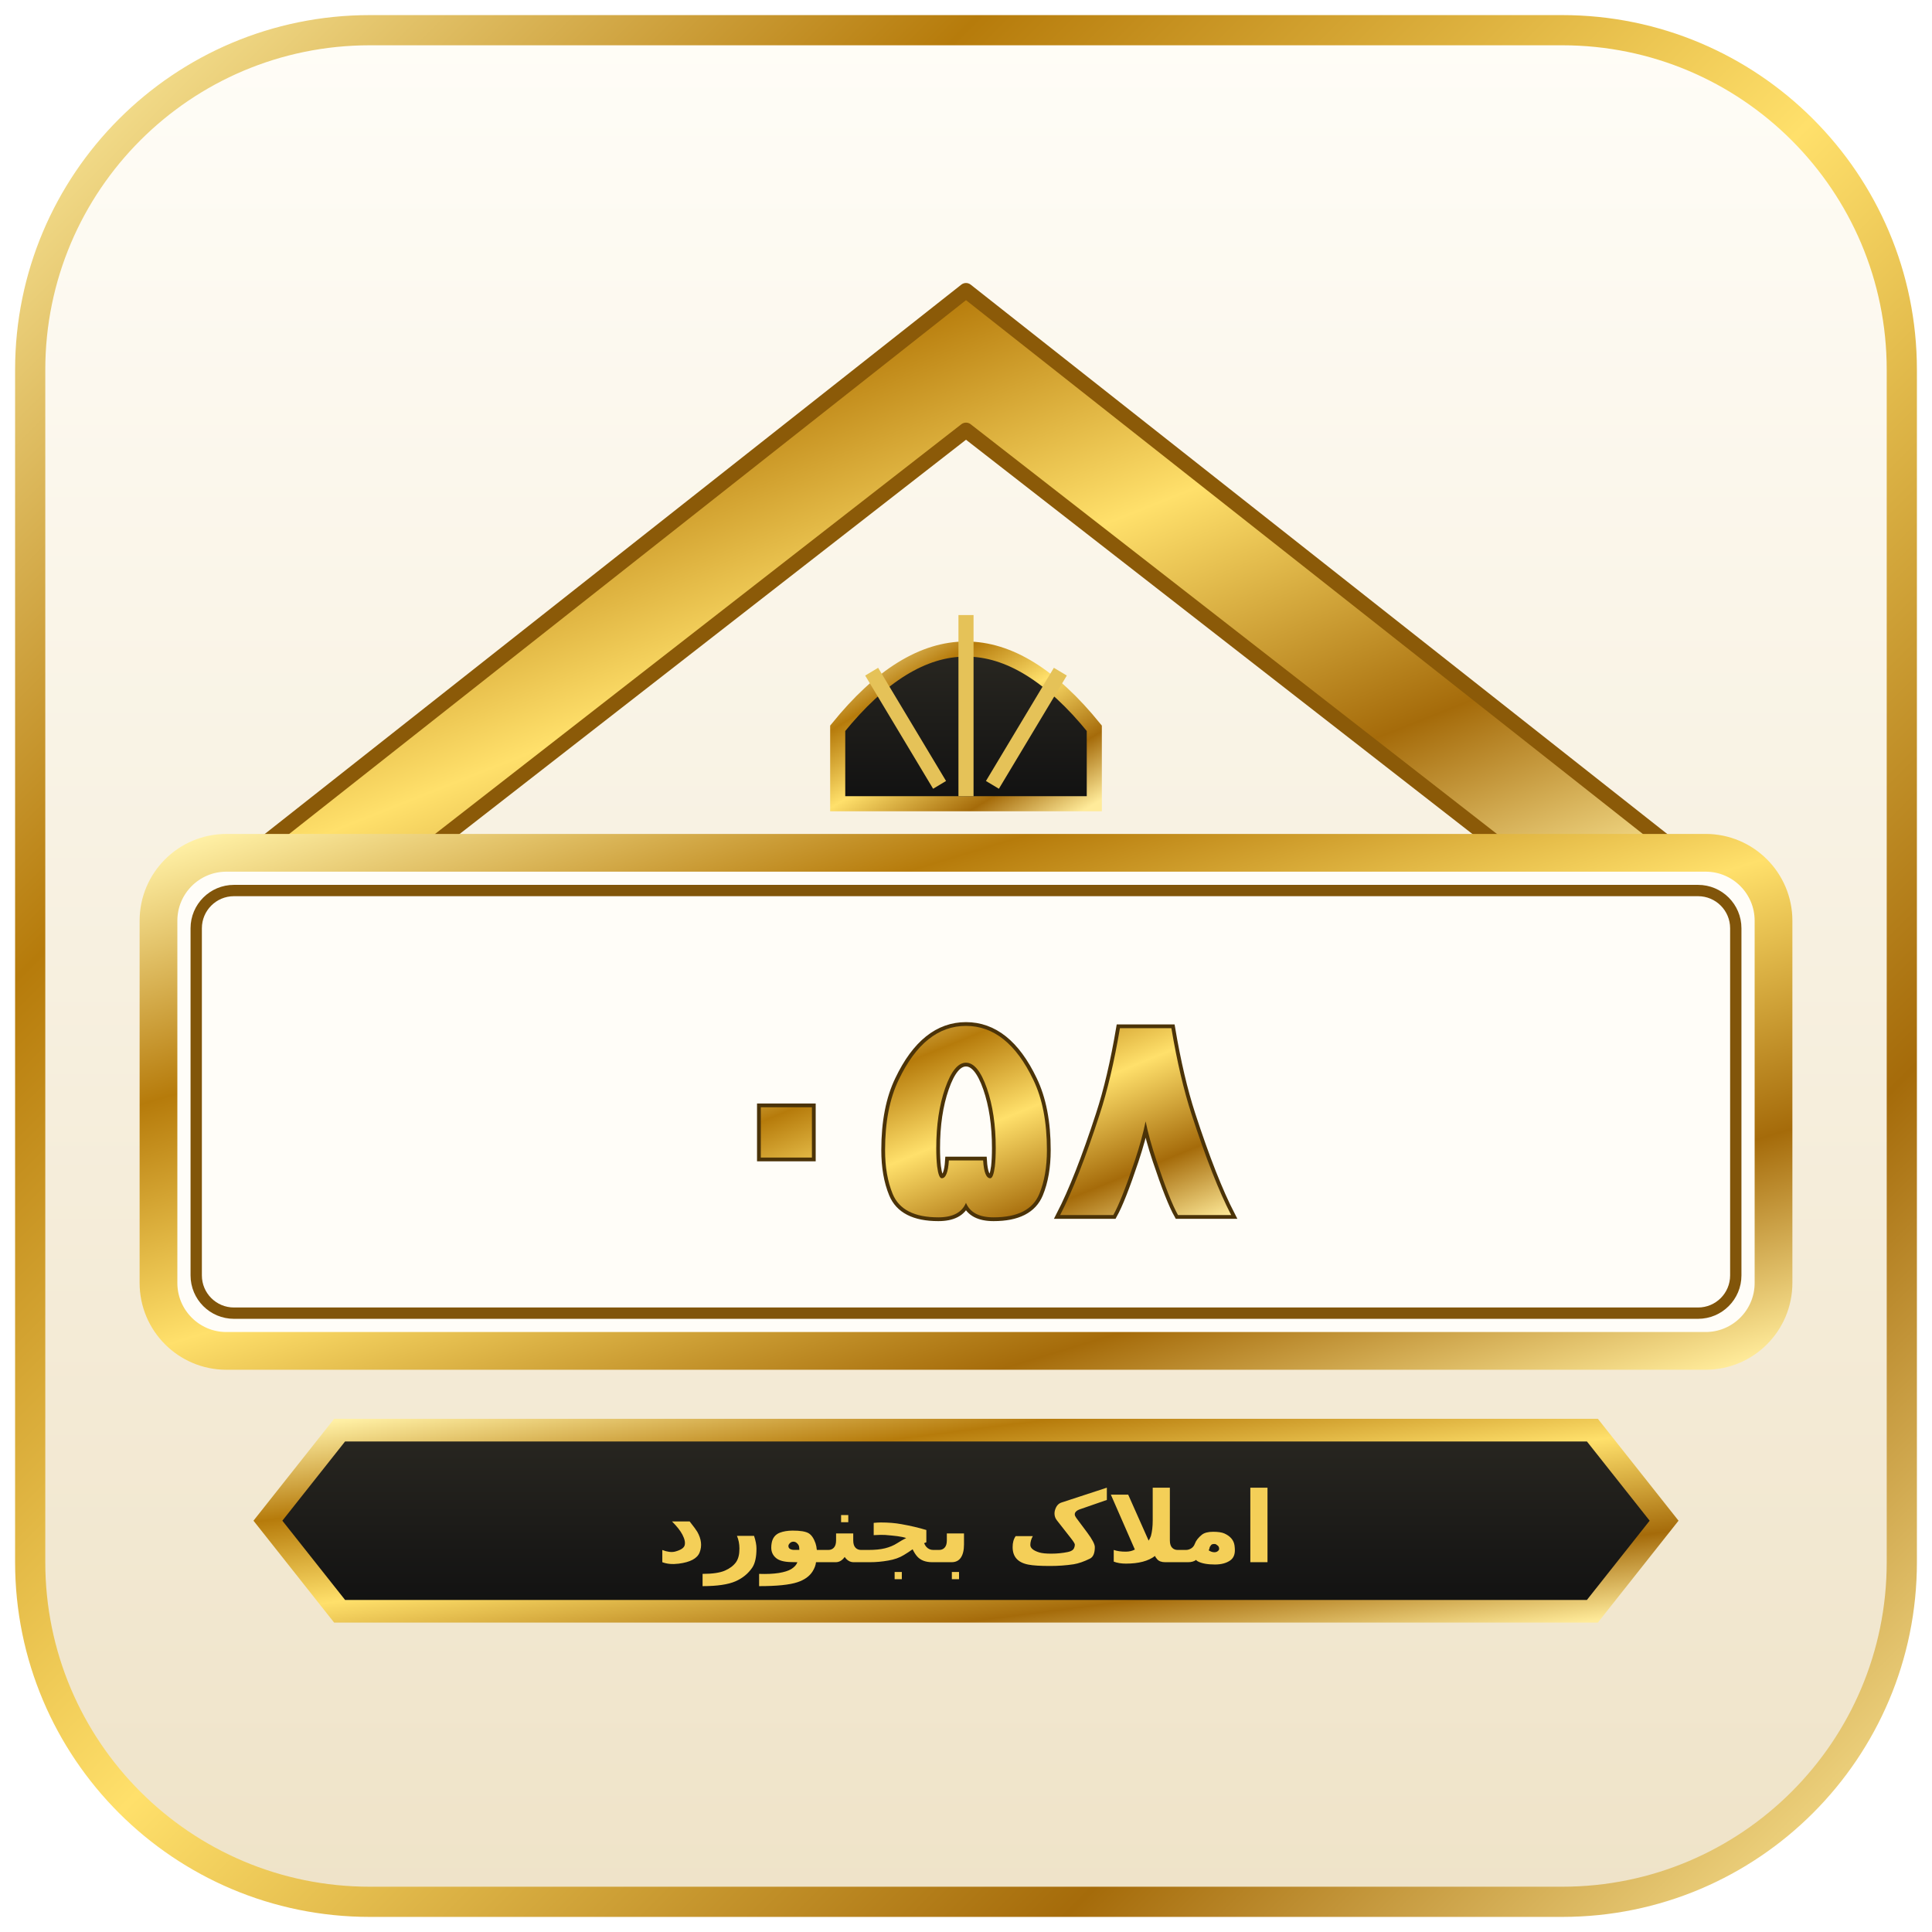
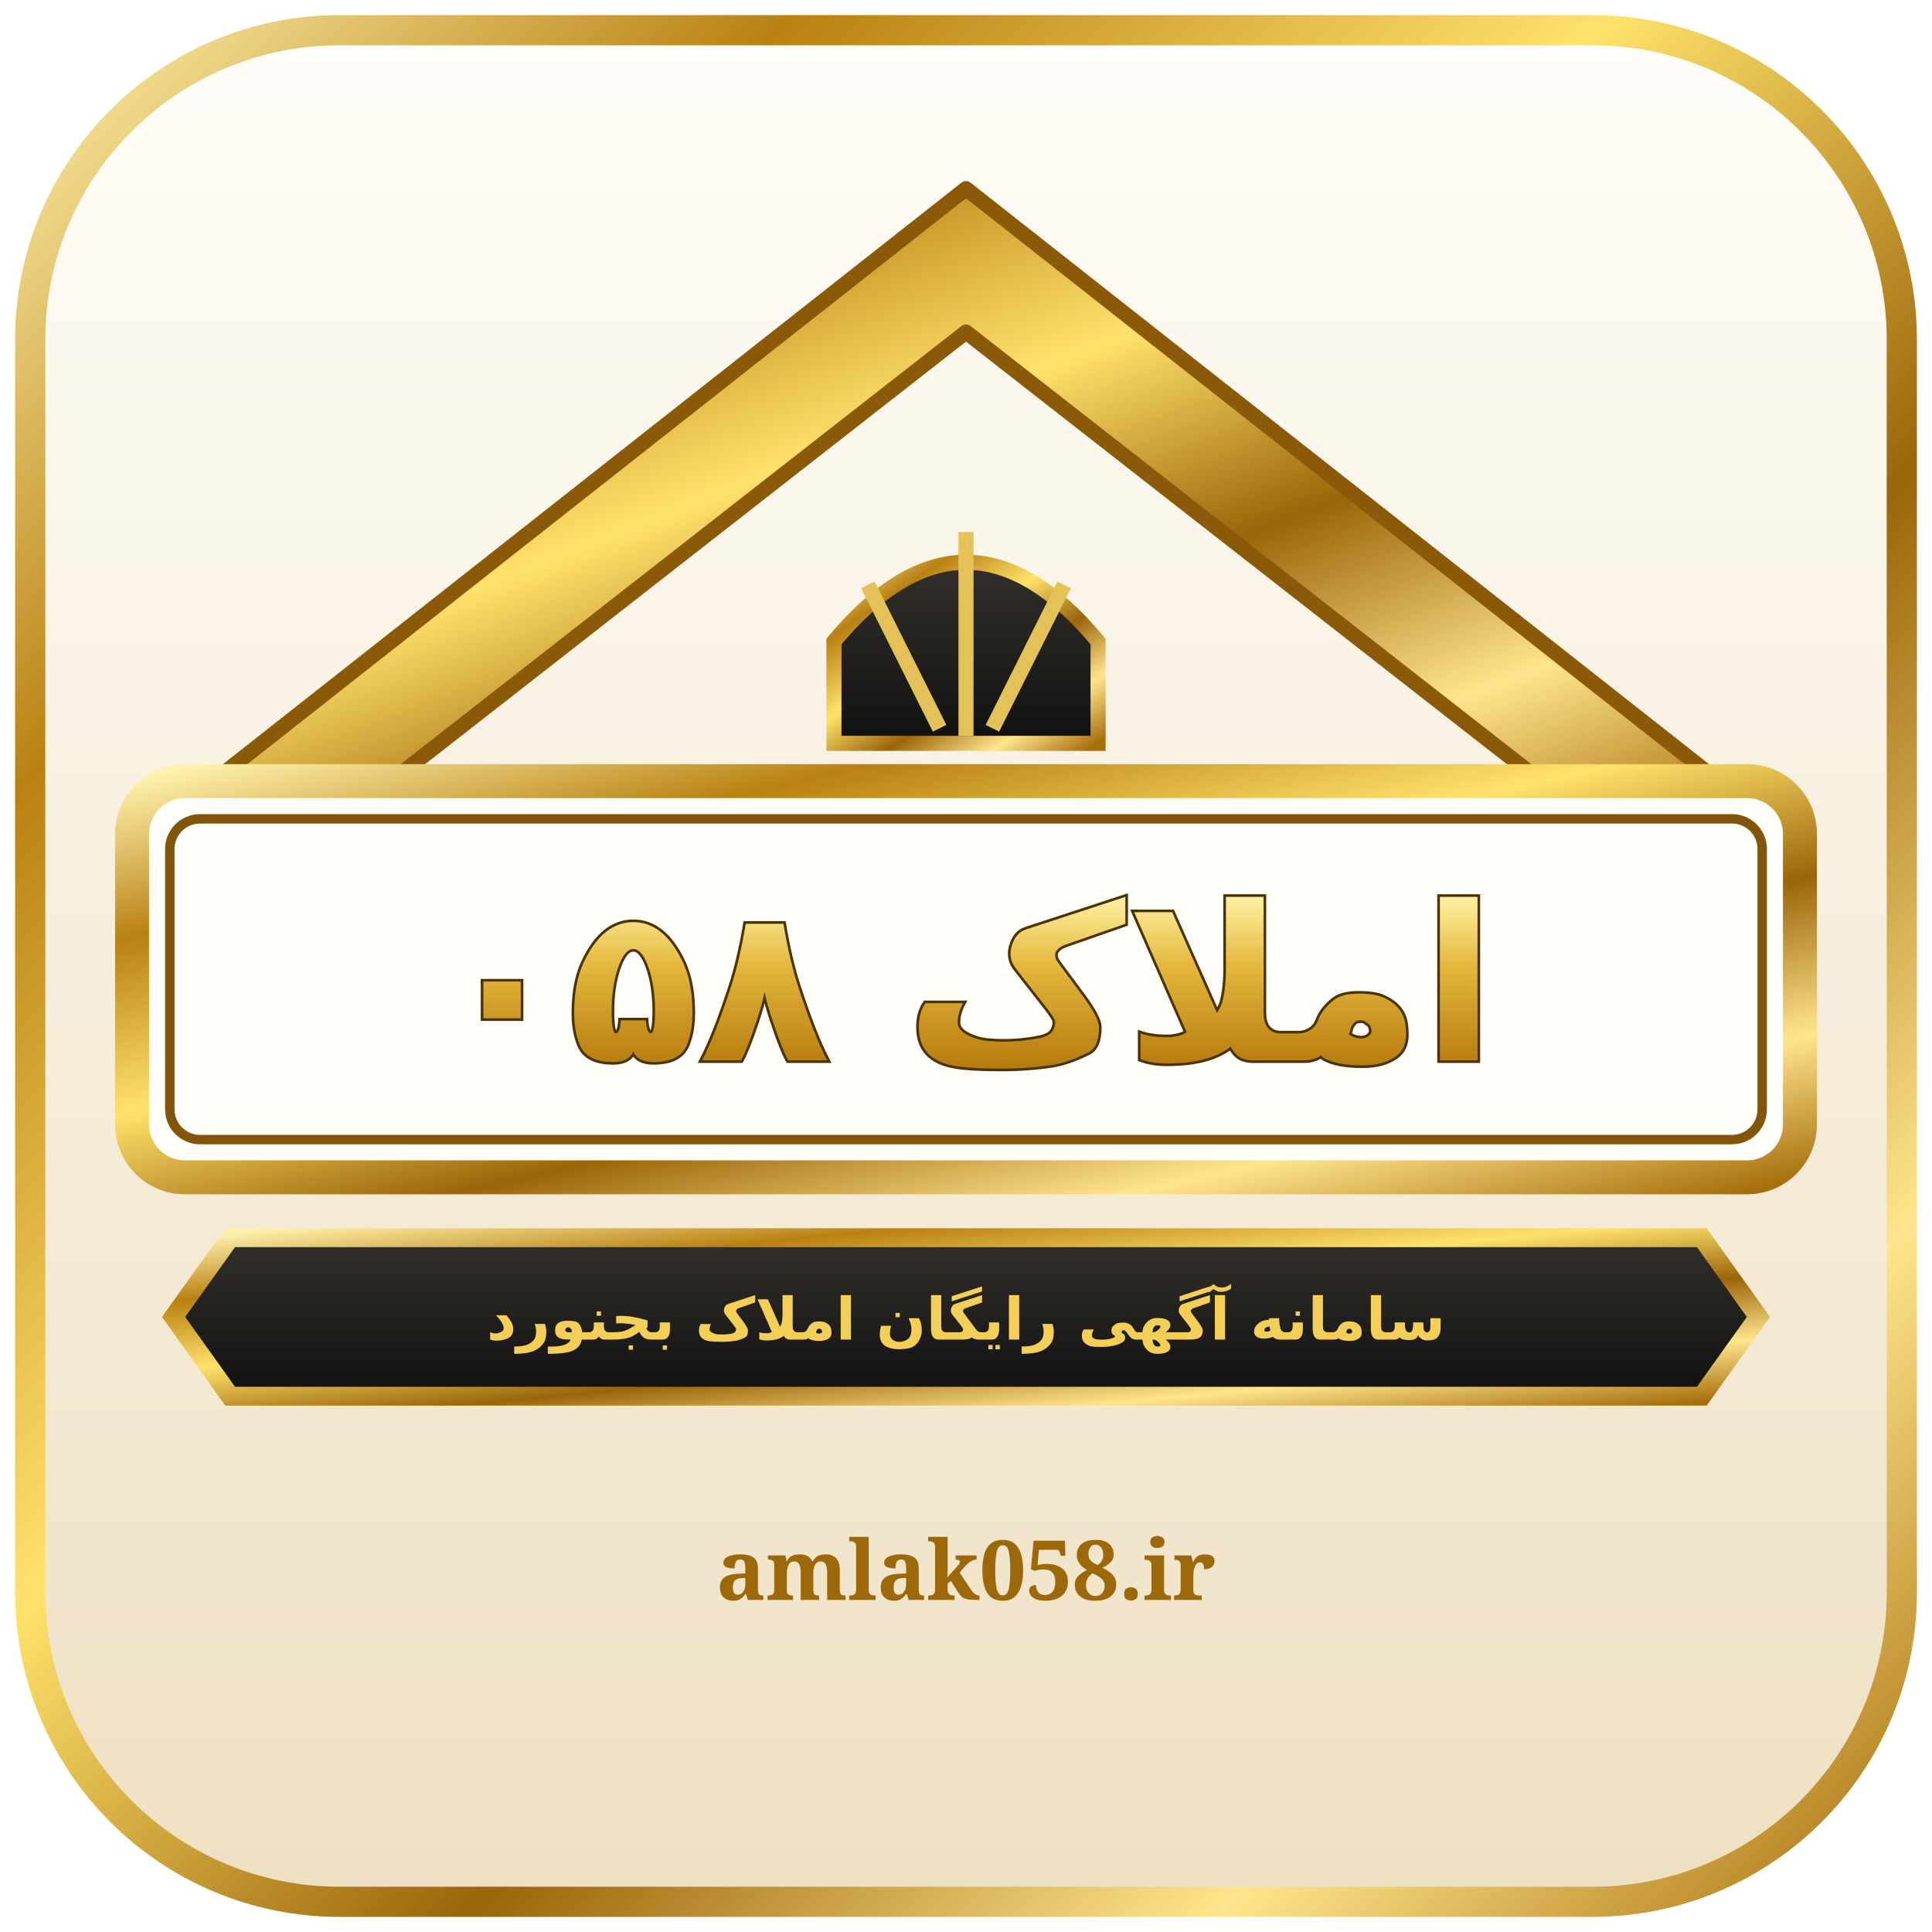
<svg xmlns="http://www.w3.org/2000/svg" viewBox="0 0 512 512" role="img" aria-labelledby="title desc">
  <defs>
    <linearGradient id="gold" x1="0" y1="0" x2="1" y2="1">
-       <stop stop-color="#fff0a5" />
-       <stop offset=".25" stop-color="#b67b0b" />
-       <stop offset=".5" stop-color="#ffe06b" />
-       <stop offset=".78" stop-color="#a56b0a" />
-       <stop offset="1" stop-color="#ffeb9a" />
+       <stop offset="0" stop-color="#fff2ae" />
+       <stop offset=".2" stop-color="#b98112" />
+       <stop offset=".42" stop-color="#ffe26c" />
+       <stop offset=".62" stop-color="#9b6509" />
+       <stop offset=".82" stop-color="#ffe58d" />
+       <stop offset="1" stop-color="#a76f0c" />
+     </linearGradient>
+     <linearGradient id="goldFace" x1="0" y1="0" x2="0" y2="1">
+       <stop stop-color="#fff1a3" />
+       <stop offset=".4" stop-color="#e4b83c" />
+       <stop offset="1" stop-color="#b57a0c" />
    </linearGradient>
    <linearGradient id="cream" x1="0" y1="0" x2="0" y2="1">
-       <stop stop-color="#fffdf7" />
-       <stop offset="1" stop-color="#efe3c8" />
+       <stop stop-color="#fffdf8" />
+       <stop offset="1" stop-color="#eee0c2" />
    </linearGradient>
    <linearGradient id="dark" x1="0" y1="0" x2="0" y2="1">
-       <stop stop-color="#292721" />
+       <stop stop-color="#33302a" />
      <stop offset="1" stop-color="#111" />
    </linearGradient>
  </defs>
-   <rect x="8" y="8" width="496" height="496" rx="90" fill="url(#cream)" stroke="url(#gold)" stroke-width="8" />
-   <path d="M62 230 256 77 450 230H405L256 114 107 230Z" fill="url(#gold)" stroke="#8b5a08" stroke-width="4" stroke-linejoin="round" />
-   <path d="M222 193Q256 151 290 193V213H222Z" fill="url(#dark)" stroke="url(#gold)" stroke-width="4" />
-   <path d="M256 163V211M231 178 249 208M281 178 263 208" stroke="#e5c258" stroke-width="4" />
-   <rect x="42" y="226" width="428" height="132" rx="18" fill="#fffdf8" stroke="url(#gold)" stroke-width="10" />
-   <rect x="52" y="236" width="408" height="112" rx="10" fill="none" stroke="#81550a" stroke-width="3" />
-   <text x="256" y="322" text-anchor="middle" direction="rtl" font-family="Tahoma,Arial,sans-serif" font-size="78" font-weight="900" fill="url(#gold)" stroke="#4b3308" stroke-width="2" paint-order="stroke">۰۵۸</text>
-   <path d="M90 379H422L441 403 422 427H90L71 403Z" fill="url(#dark)" stroke="url(#gold)" stroke-width="6" />
-   <text x="256" y="414" text-anchor="middle" direction="rtl" font-family="Tahoma,Arial,sans-serif" font-size="26" font-weight="800" fill="#f4cf58">املاک بجنورد</text>
+   <rect x="8" y="8" width="496" height="496" rx="82" fill="url(#cream)" stroke="url(#gold)" stroke-width="8" />
+   <path d="M49 213 256 50 463 213H416L256 88 96 213Z" fill="url(#gold)" stroke="#8b5a08" stroke-width="4" stroke-linejoin="round" />
+   <path d="M221 170Q256 128 291 170V197H221Z" fill="url(#dark)" stroke="url(#gold)" stroke-width="4" />
+   <path d="M256 141V195M230 155 249 193M282 155 263 193" stroke="#e5c258" stroke-width="4" />
+   <rect x="35" y="207" width="442" height="105" rx="14" fill="#fffdf8" stroke="url(#gold)" stroke-width="9" />
+   <rect x="45" y="217" width="422" height="85" rx="8" fill="none" stroke="#81550a" stroke-width="2.5" />
+   <text x="256" y="281" text-anchor="middle" direction="rtl" font-family="Tahoma,Arial,sans-serif" font-size="57" font-weight="900" fill="url(#goldFace)" stroke="#4b3308" stroke-width="1.4" paint-order="stroke">املاک ۰۵۸</text>
+   <path d="M61 328H451L466 349 451 370H61L46 349Z" fill="url(#dark)" stroke="url(#gold)" stroke-width="5" />
+   <text x="256" y="355" text-anchor="middle" direction="rtl" font-family="Tahoma,Arial,sans-serif" font-size="15.5" font-weight="800" fill="#f4cf58">سامانه آگهی رایگان املاک بجنورد</text>
+   <path d="M98 413H155M357 413H414" stroke="url(#gold)" stroke-width="3" stroke-linecap="round" />
+   <text x="256" y="424" text-anchor="middle" font-family="Georgia,serif" font-size="22" font-weight="bold" fill="#9d6809">amlak058.ir</text>
</svg>
